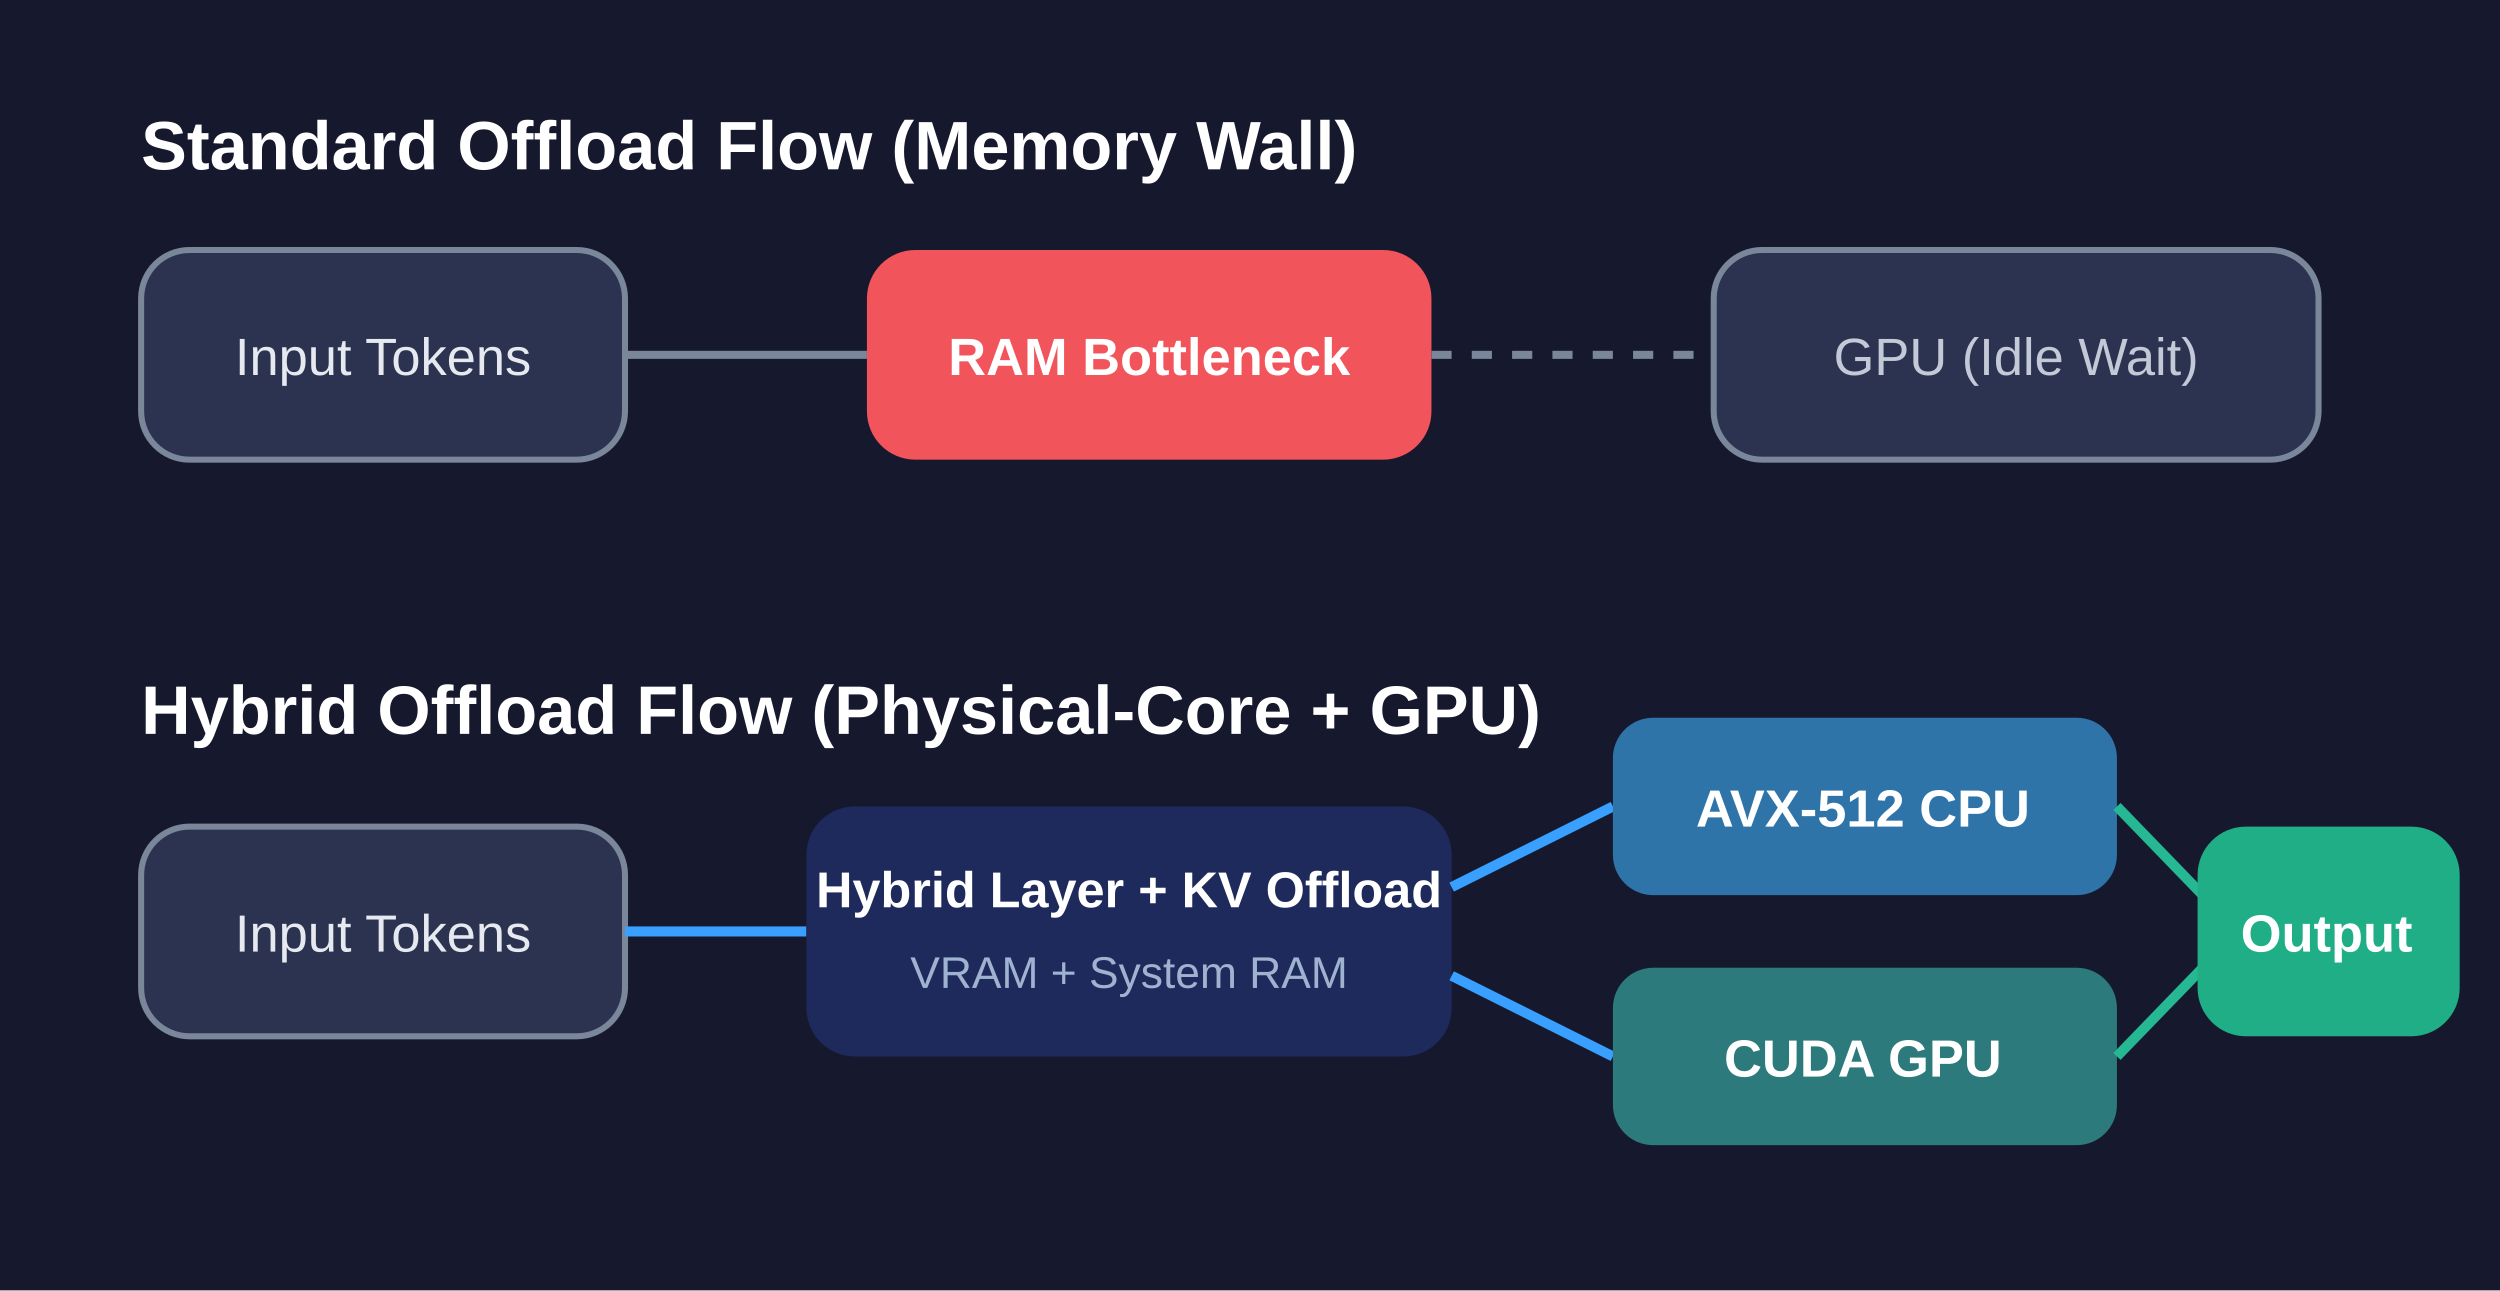
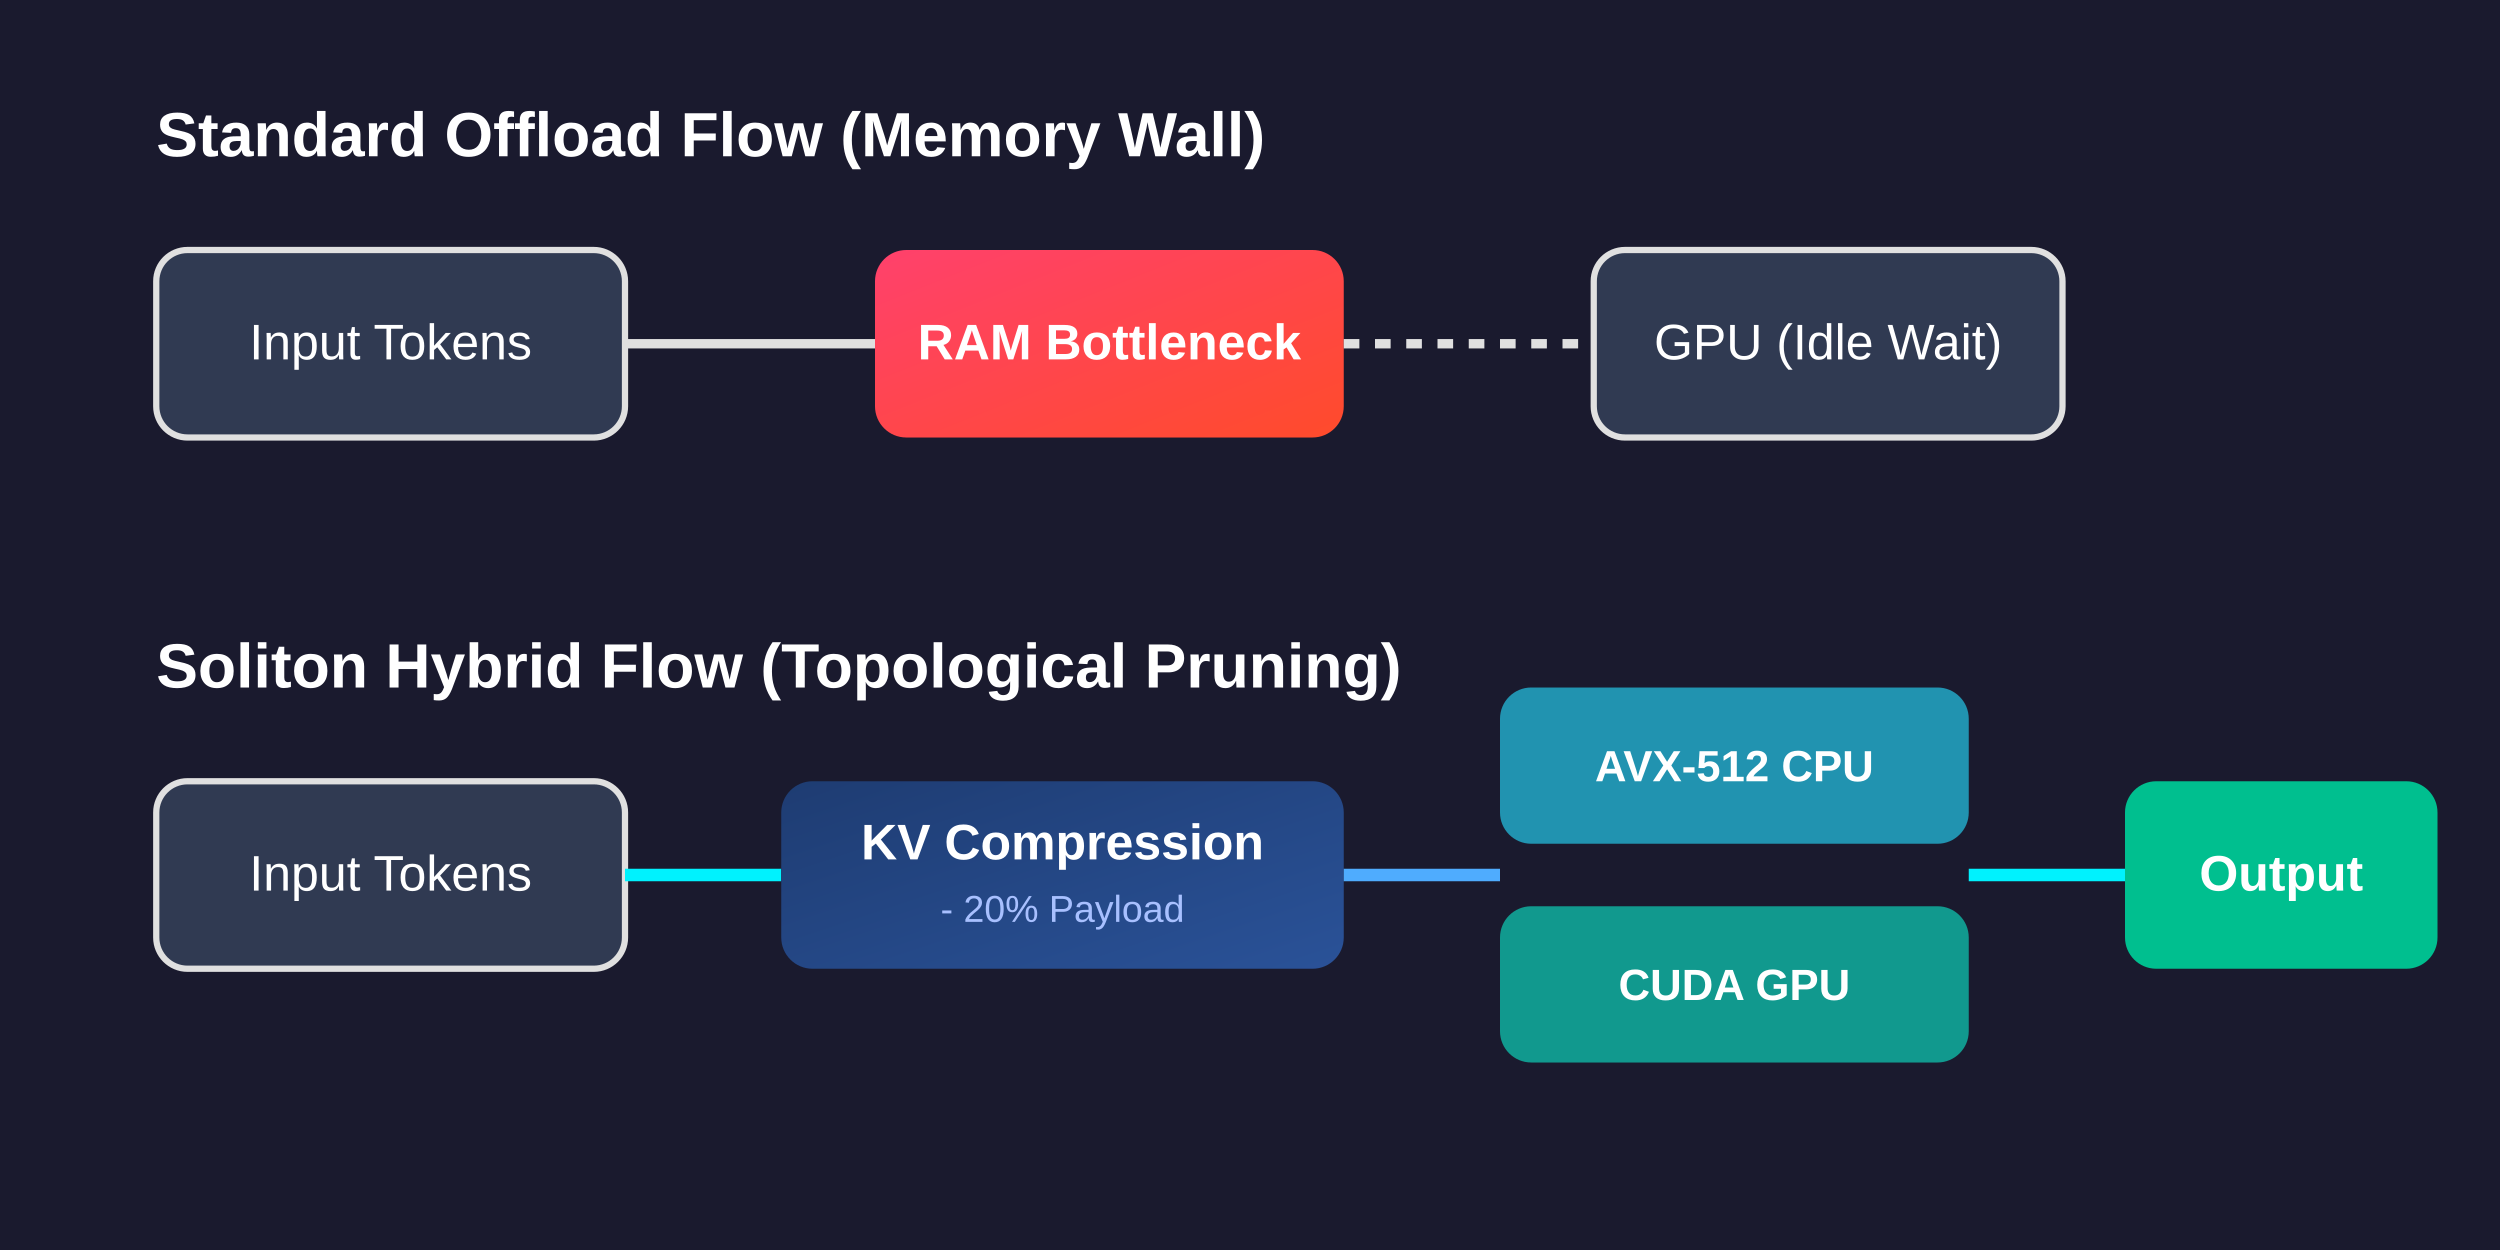
- <svg xmlns="http://www.w3.org/2000/svg" viewBox="0 0 620 320" font-family="Segoe UI, Arial, sans-serif">
-   <rect x="0" y="0" width="620" height="320" fill="#16182e" />
-   <text x="35" y="42" fill="#ffffff" font-size="17" font-weight="700">Standard Offload Flow (Memory Wall)</text>
-   <rect x="35" y="62" width="120" height="52" rx="12" fill="#2b3350" stroke="#7a869a" stroke-width="1.5" />
-   <text x="95" y="93" fill="#e6e9f0" font-size="13" text-anchor="middle">Input Tokens</text>
-   <line x1="155" y1="88" x2="215" y2="88" stroke="#7a869a" stroke-width="2" />
-   <rect x="215" y="62" width="140" height="52" rx="12" fill="#f2545b" />
-   <text x="285" y="93" fill="#ffffff" font-size="13" font-weight="700" text-anchor="middle">RAM Bottleneck</text>
-   <line x1="355" y1="88" x2="425" y2="88" stroke="#7a869a" stroke-width="2" stroke-dasharray="5,5" />
-   <rect x="425" y="62" width="150" height="52" rx="12" fill="#2b3350" stroke="#7a869a" stroke-width="1.5" />
-   <text x="500" y="93" fill="#c3c9d6" font-size="13" text-anchor="middle">GPU (Idle Wait)</text>
-   <text x="35" y="182" fill="#ffffff" font-size="17" font-weight="700">Hybrid Offload Flow (Physical-Core + GPU)</text>
-   <rect x="35" y="205" width="120" height="52" rx="12" fill="#2b3350" stroke="#7a869a" stroke-width="1.5" />
-   <text x="95" y="236" fill="#e6e9f0" font-size="13" text-anchor="middle">Input Tokens</text>
-   <line x1="155" y1="231" x2="200" y2="231" stroke="#3aa0ff" stroke-width="2.5" />
-   <rect x="200" y="200" width="160" height="62" rx="12" fill="#1e2a5c" />
-   <text x="280" y="225" fill="#ffffff" font-size="12.5" font-weight="700" text-anchor="middle">Hybrid Layer + KV Offload</text>
-   <text x="280" y="245" fill="#9fb3d1" font-size="11" text-anchor="middle">VRAM + System RAM</text>
-   <line x1="360" y1="220" x2="400" y2="200" stroke="#3aa0ff" stroke-width="2.5" />
-   <line x1="360" y1="242" x2="400" y2="262" stroke="#3aa0ff" stroke-width="2.5" />
-   <rect x="400" y="178" width="125" height="44" rx="10" fill="#2f74a8" />
-   <text x="462" y="205" fill="#ffffff" font-size="13" font-weight="700" text-anchor="middle">AVX-512 CPU</text>
-   <rect x="400" y="240" width="125" height="44" rx="10" fill="#2c7a7b" />
-   <text x="462" y="267" fill="#ffffff" font-size="13" font-weight="700" text-anchor="middle">CUDA GPU</text>
-   <line x1="525" y1="200" x2="555" y2="231" stroke="#25b892" stroke-width="2.5" />
-   <line x1="525" y1="262" x2="555" y2="231" stroke="#25b892" stroke-width="2.5" />
-   <rect x="545" y="205" width="65" height="52" rx="12" fill="#1fae86" />
-   <text x="577" y="236" fill="#ffffff" font-size="13" font-weight="700" text-anchor="middle">Output</text>
+ <svg xmlns="http://www.w3.org/2000/svg" viewBox="0 0 800 400" width="100%" height="100%">
+   <defs>
+     <linearGradient id="grad1" x1="0%" y1="0%" x2="100%" y2="100%">
+       <stop offset="0%" style="stop-color:#1e3c72;stop-opacity:1" />
+       <stop offset="100%" style="stop-color:#2a5298;stop-opacity:1" />
+     </linearGradient>
+     <linearGradient id="grad2" x1="0%" y1="0%" x2="100%" y2="100%">
+       <stop offset="0%" style="stop-color:#ff416c;stop-opacity:1" />
+       <stop offset="100%" style="stop-color:#ff4b2b;stop-opacity:1" />
+     </linearGradient>
+   </defs>
+   <rect width="100%" height="100%" fill="#1a1a2e" />
+   <text x="50" y="50" fill="white" font-family="Arial" font-size="20" font-weight="bold">Standard Offload Flow (Memory Wall)</text>
+   <rect x="50" y="80" width="150" height="60" rx="10" fill="#303a52" stroke="#e0e0e0" stroke-width="2" />
+   <text x="125" y="115" fill="white" font-family="Arial" font-size="16" text-anchor="middle">Input Tokens</text>
+   <line x1="200" y1="110" x2="280" y2="110" stroke="#e0e0e0" stroke-width="3" marker-end="url(#arrow)" />
+   <rect x="280" y="80" width="150" height="60" rx="10" fill="url(#grad2)" />
+   <text x="355" y="115" fill="white" font-family="Arial" font-size="16" text-anchor="middle" font-weight="bold">RAM Bottleneck</text>
+   <line x1="430" y1="110" x2="510" y2="110" stroke="#e0e0e0" stroke-width="3" stroke-dasharray="5,5" />
+   <rect x="510" y="80" width="150" height="60" rx="10" fill="#303a52" stroke="#e0e0e0" stroke-width="2" />
+   <text x="585" y="115" fill="white" font-family="Arial" font-size="16" text-anchor="middle">GPU (Idle Wait)</text>
+   <text x="50" y="220" fill="white" font-family="Arial" font-size="20" font-weight="bold">Soliton Hybrid Flow (Topological Pruning)</text>
+   <rect x="50" y="250" width="150" height="60" rx="10" fill="#303a52" stroke="#e0e0e0" stroke-width="2" />
+   <text x="125" y="285" fill="white" font-family="Arial" font-size="16" text-anchor="middle">Input Tokens</text>
+   <line x1="200" y1="280" x2="250" y2="280" stroke="#00f2fe" stroke-width="4" />
+   <rect x="250" y="250" width="180" height="60" rx="10" fill="url(#grad1)" />
+   <text x="340" y="275" fill="white" font-family="Arial" font-size="16" text-anchor="middle" font-weight="bold">KV Compression</text>
+   <text x="340" y="295" fill="#a8c0ff" font-family="Arial" font-size="12" text-anchor="middle">- 20% Payload</text>
+   <line x1="430" y1="280" x2="480" y2="280" stroke="#4facfe" stroke-width="4" />
+   <rect x="480" y="220" width="150" height="50" rx="10" fill="#2193b0" />
+   <text x="555" y="250" fill="white" font-family="Arial" font-size="14" text-anchor="middle" font-weight="bold">AVX-512 CPU</text>
+   <rect x="480" y="290" width="150" height="50" rx="10" fill="#11998e" />
+   <text x="555" y="320" fill="white" font-family="Arial" font-size="14" text-anchor="middle" font-weight="bold">CUDA GPU</text>
+   <line x1="630" y1="280" x2="680" y2="280" stroke="#00f2fe" stroke-width="4" />
+   <rect x="680" y="250" width="100" height="60" rx="10" fill="#00bf8f" />
+   <text x="730" y="285" fill="white" font-family="Arial" font-size="16" text-anchor="middle" font-weight="bold">Output</text>
</svg>
